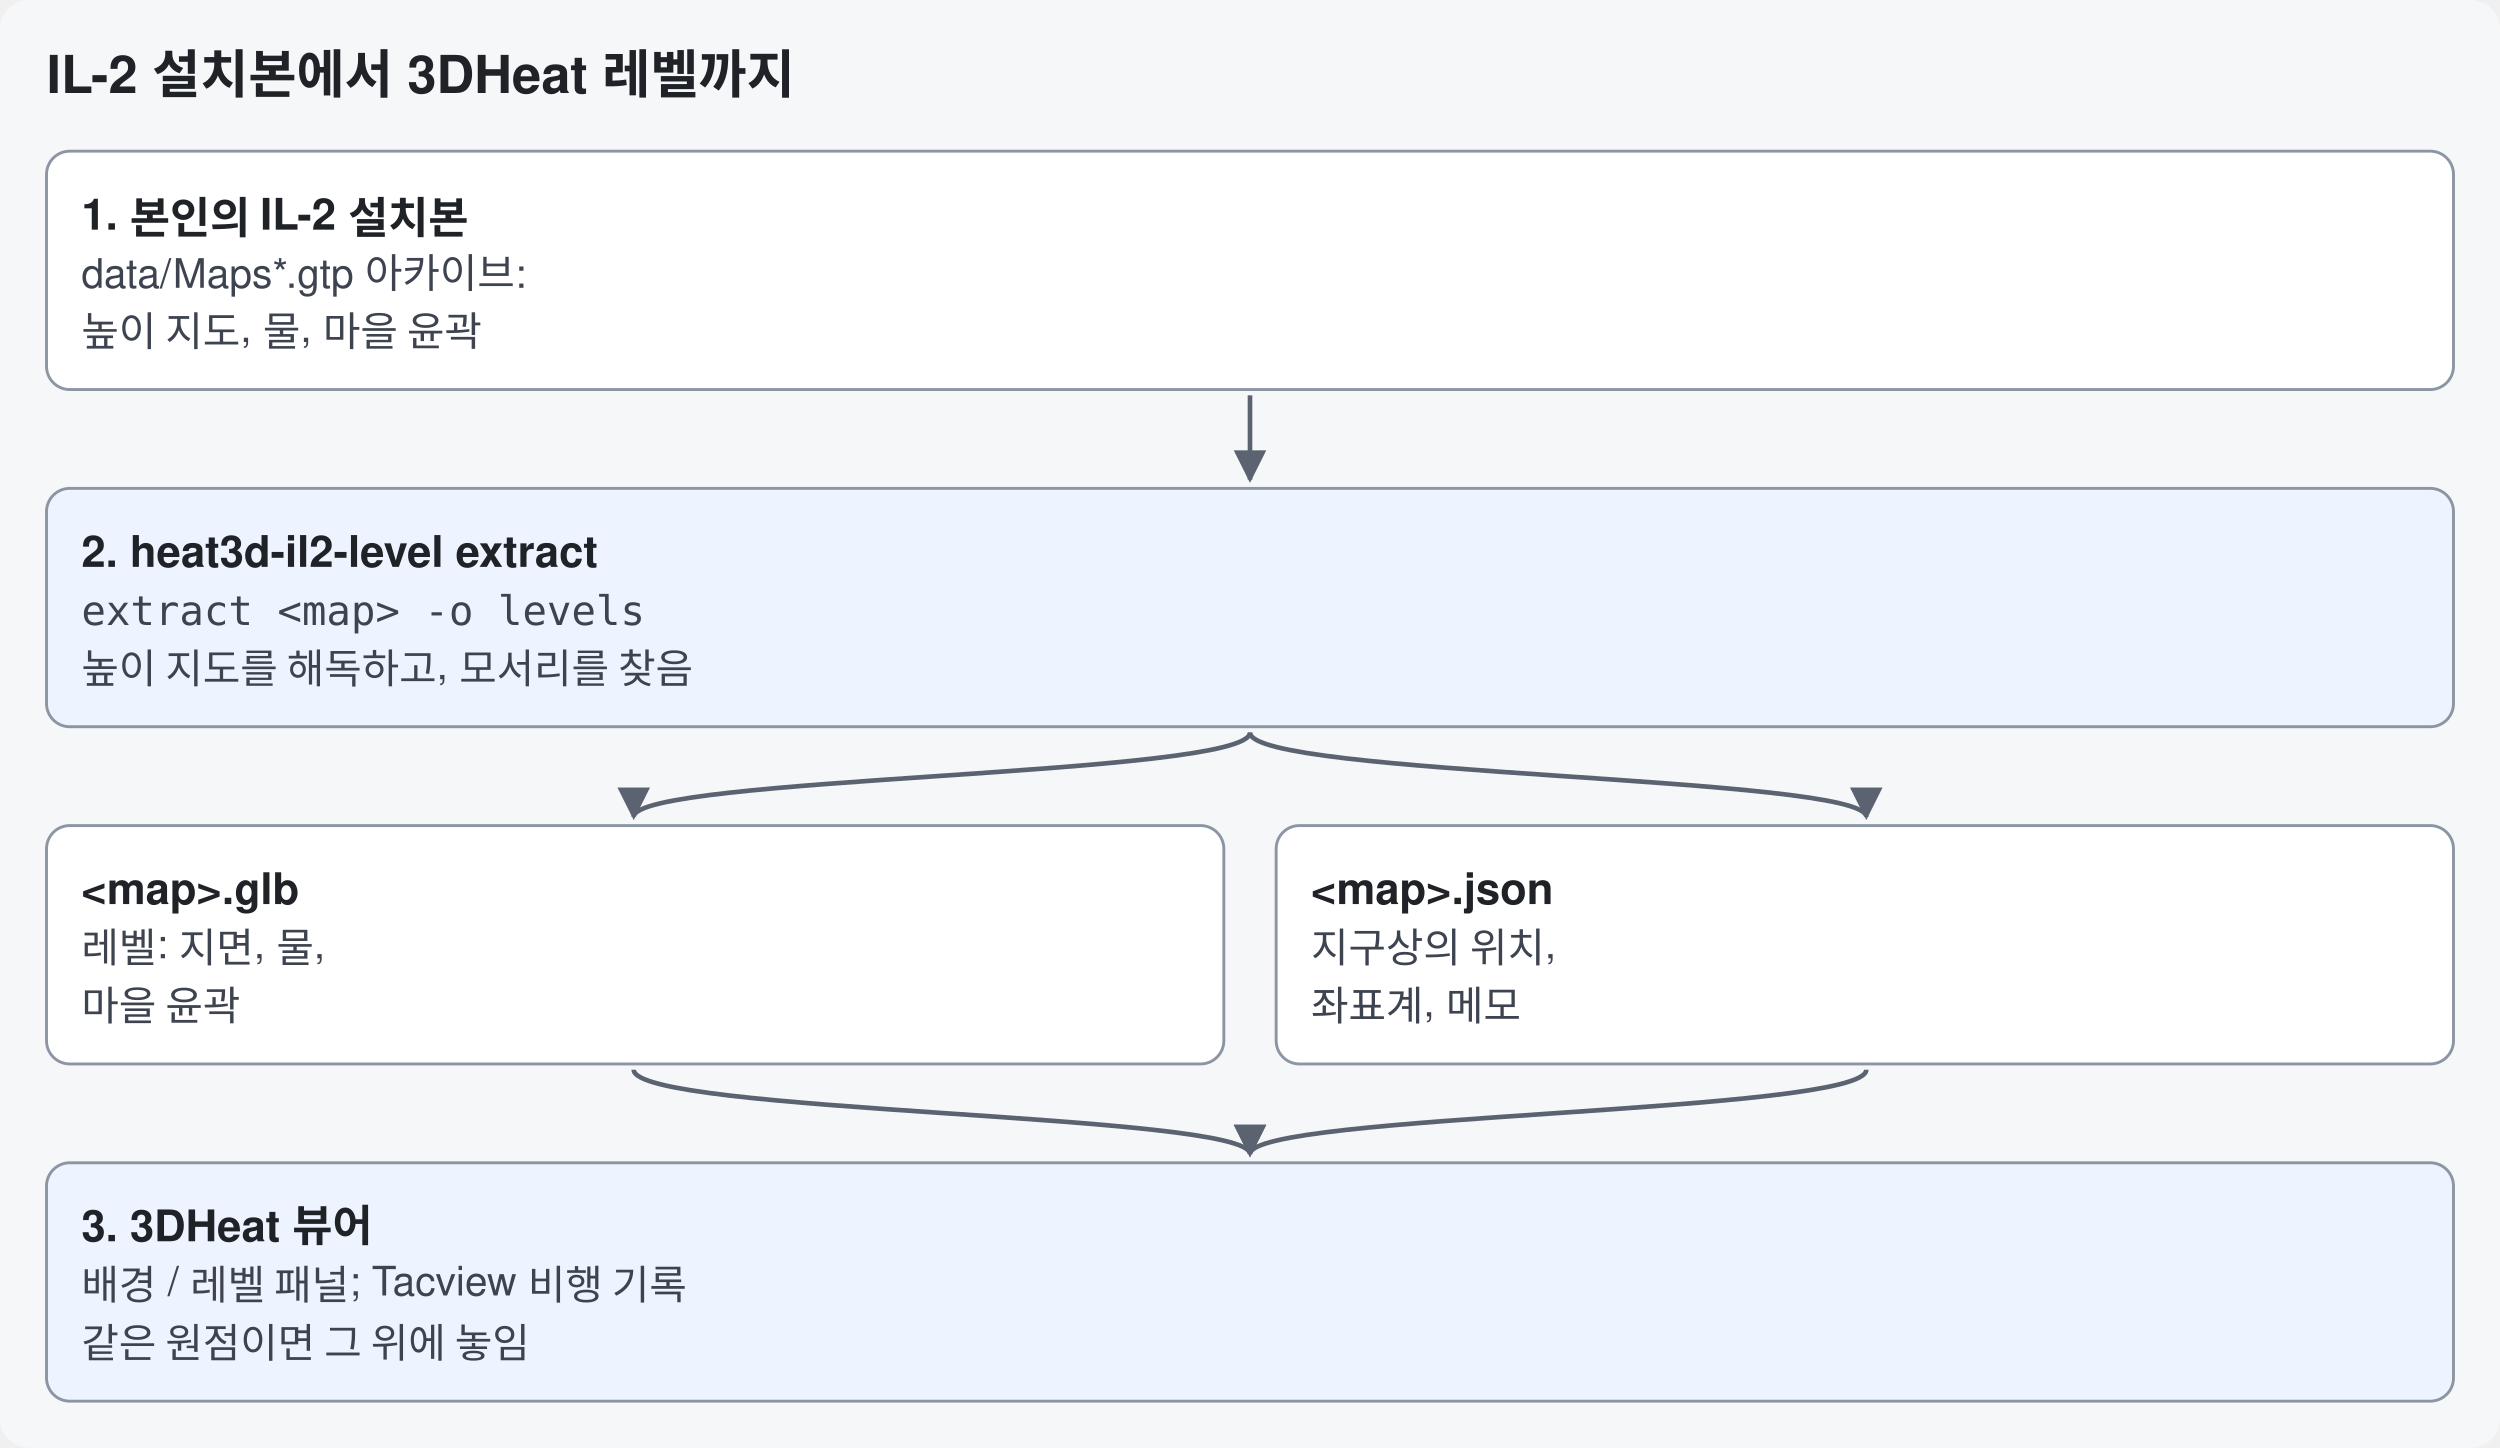
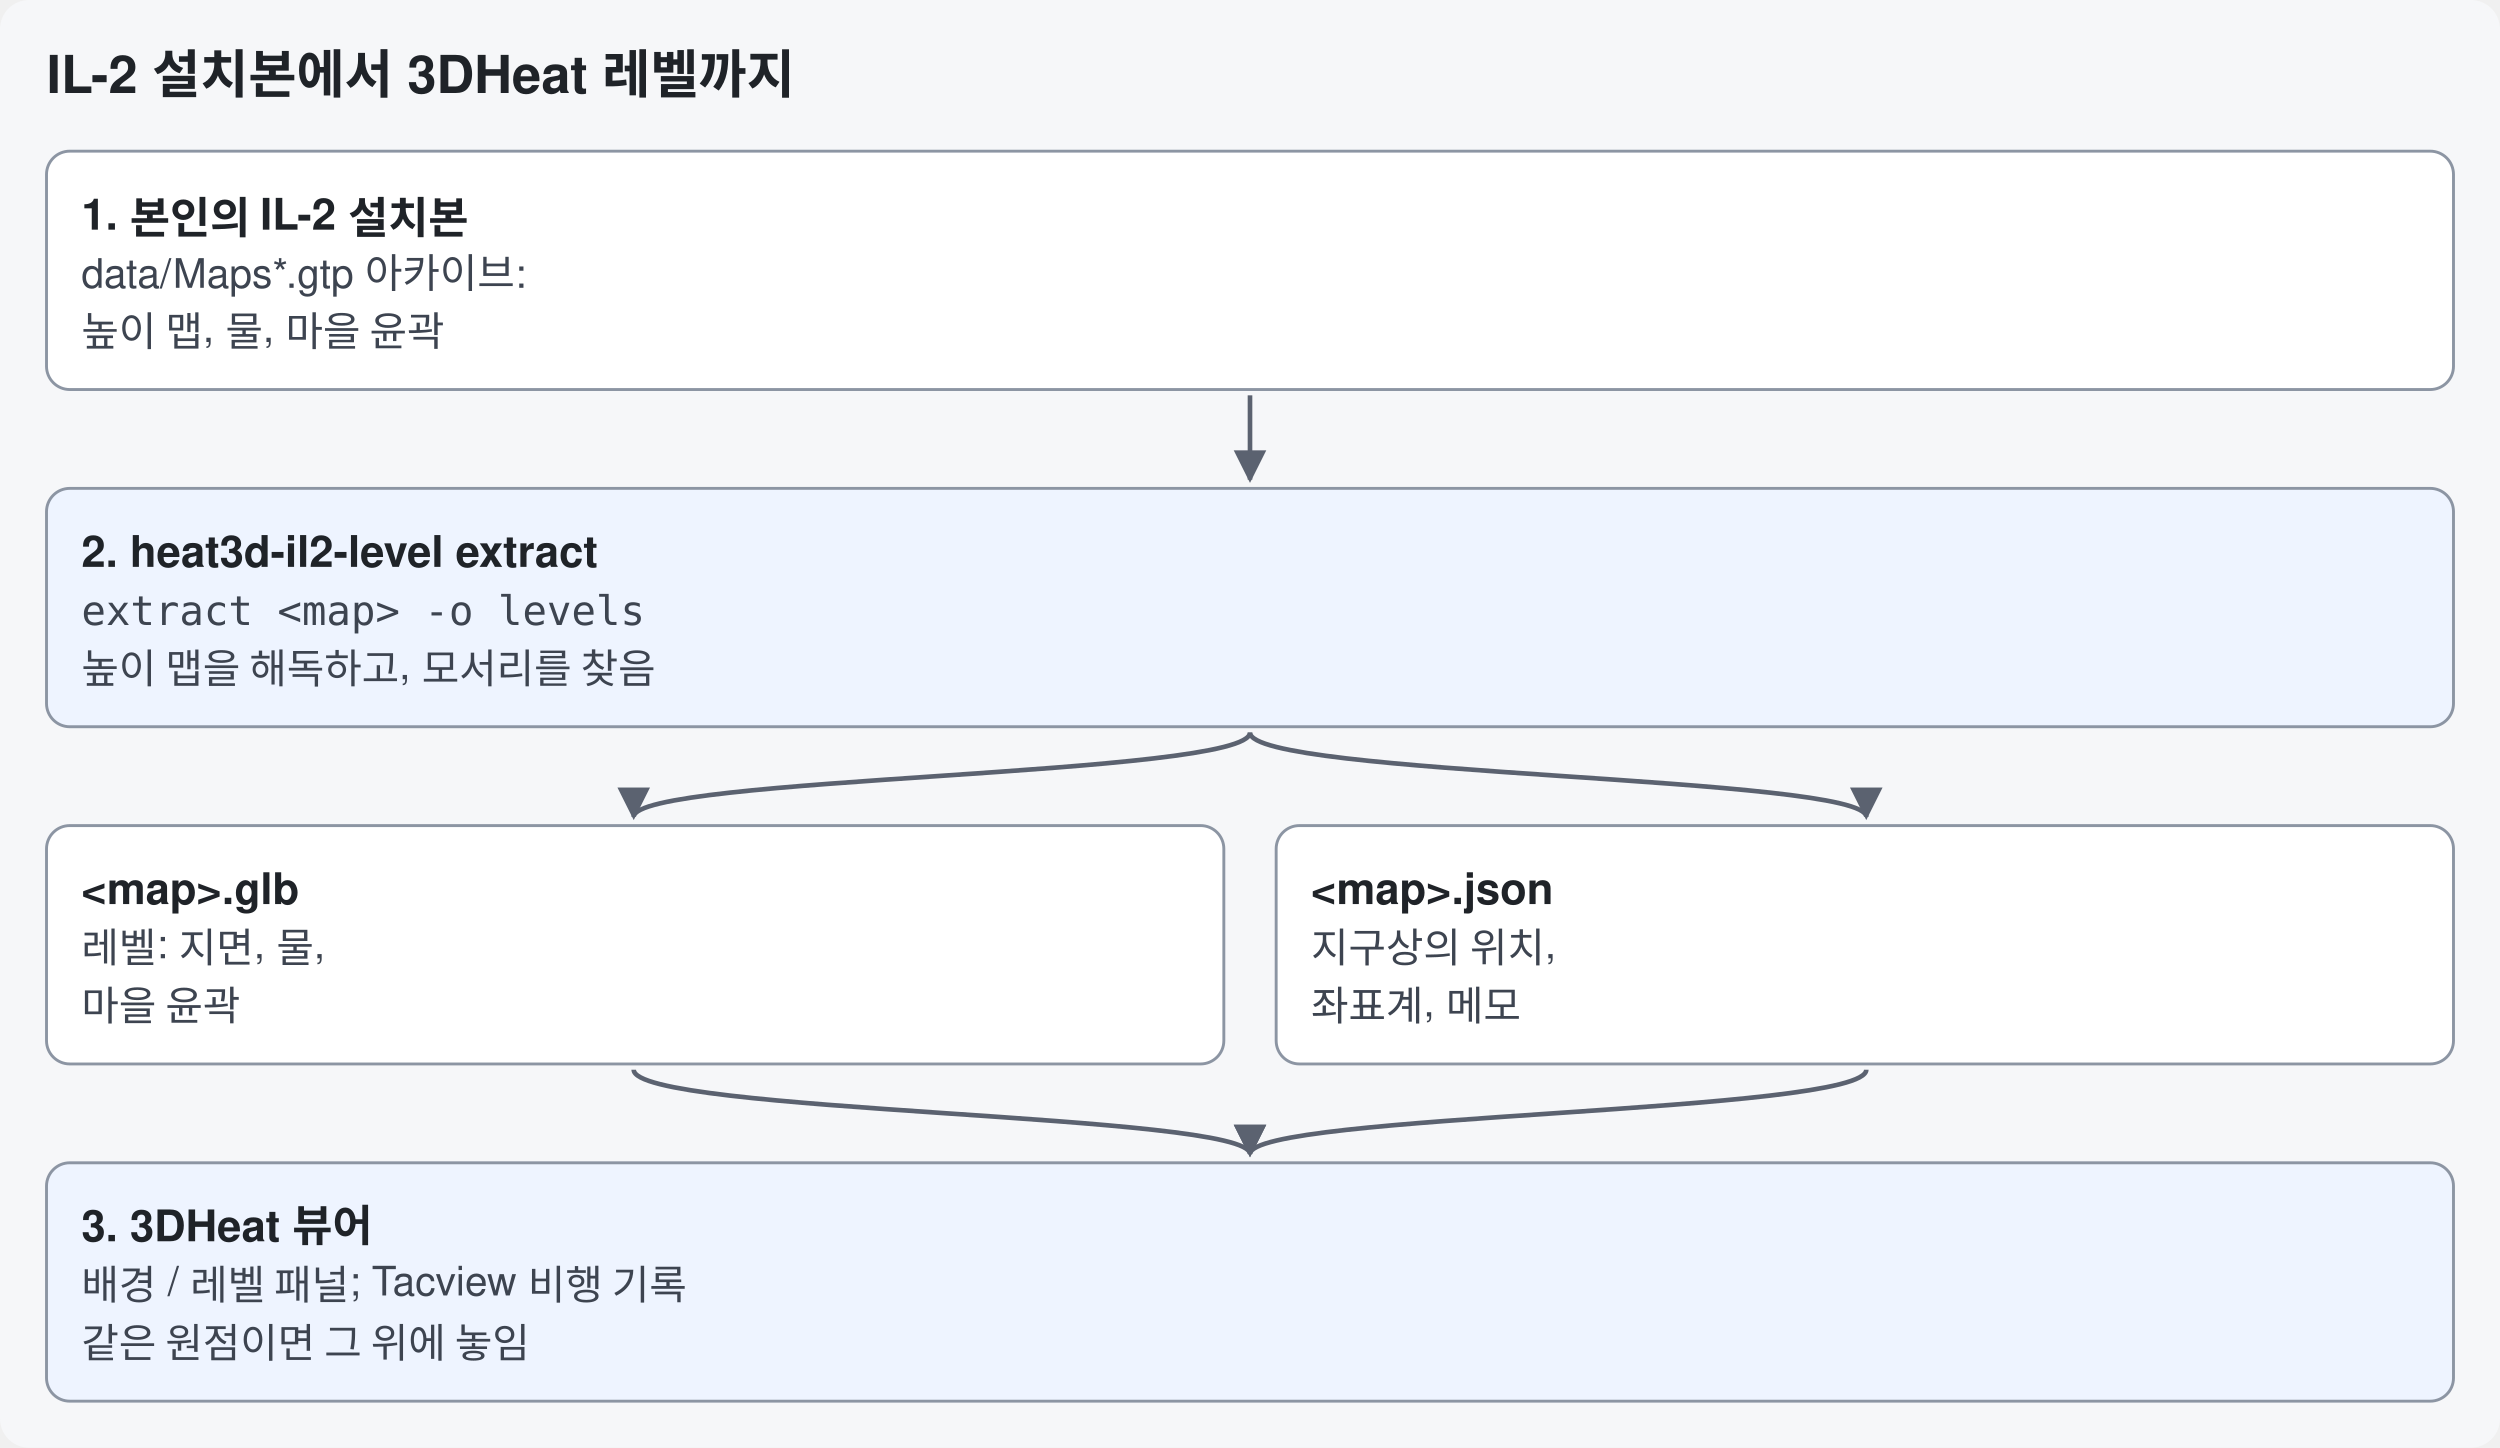
<svg xmlns="http://www.w3.org/2000/svg" width="860" height="498" viewBox="0 0 860 498" font-family="Segoe UI,Helvetica,Arial,sans-serif">
  <defs>
    <marker id="a" viewBox="0 0 10 10" refX="9" refY="5" markerWidth="7" markerHeight="7" orient="auto">
      <path d="M0,0L10,5L0,10z" fill="#5b6270" />
    </marker>
  </defs>
  <rect width="860" height="498" rx="10" fill="#f6f7f9" />
  <text x="16" y="32" font-size="18" fill="#1f2328" font-weight="600">IL-2 설치본에서 3DHeat 레벨까지</text>
  <rect x="16" y="52" width="828" height="82" rx="8" fill="#ffffff" stroke="#8c95a3" />
  <text x="28" y="79" font-size="15" fill="#1f2328" font-weight="600">1. 본인의 IL-2 설치본</text>
  <text x="28" y="99" font-size="14" fill="#3d4450">data/Maps*.gtp 아카이브:</text>
-   <text x="28" y="119" font-size="14" fill="#3d4450">높이 지도, 물, 마을 윤곽</text>
+   <text x="28" y="119" font-size="14" fill="#3d4450">높이 맵, 물, 마을 윤곽</text>
  <rect x="16" y="168" width="828" height="82" rx="8" fill="#eef4ff" stroke="#8c95a3" />
  <text x="28" y="195" font-size="15" fill="#1f2328" font-weight="600">2. heat3d-il2-level extract</text>
  <text x="28" y="215" font-size="14" fill="#3d4450" font-family="Consolas,Menlo,monospace">extract &lt;map&gt; -o levels</text>
-   <text x="28" y="235" font-size="14" fill="#3d4450">높이 지도를 해독하고, 모서리를 찾음</text>
+   <text x="28" y="235" font-size="14" fill="#3d4450">높이 맵을 해독하고, 모서리를 찾음</text>
  <path d="M430,136 C430,151.0 430,151.0 430,165" fill="none" stroke="#5b6270" stroke-width="1.6" marker-end="url(#a)" />
  <rect x="16" y="284" width="405" height="82" rx="8" fill="#ffffff" stroke="#8c95a3" />
  <text x="28" y="311" font-size="15" fill="#1f2328" font-weight="600">&lt;map&gt;.glb</text>
  <text x="28" y="331" font-size="14" fill="#3d4450">레벨: 지면, 물,</text>
  <text x="28" y="351" font-size="14" fill="#3d4450">마을 윤곽</text>
  <rect x="439" y="284" width="405" height="82" rx="8" fill="#ffffff" stroke="#8c95a3" />
  <text x="451" y="311" font-size="15" fill="#1f2328" font-weight="600">&lt;map&gt;.json</text>
  <text x="451" y="331" font-size="14" fill="#3d4450">지구상의 위치,</text>
  <text x="451" y="351" font-size="14" fill="#3d4450">좌표계, 메모</text>
  <path d="M430,252 C430,267.0 218,267.0 218,281" fill="none" stroke="#5b6270" stroke-width="1.6" marker-end="url(#a)" />
  <path d="M430,252 C430,267.0 642,267.0 642,281" fill="none" stroke="#5b6270" stroke-width="1.6" marker-end="url(#a)" />
  <rect x="16" y="400" width="828" height="82" rx="8" fill="#eef4ff" stroke="#8c95a3" />
  <text x="28" y="427" font-size="15" fill="#1f2328" font-weight="600">3. 3DHeat 뷰어</text>
  <text x="28" y="447" font-size="14" fill="#3d4450">배경 / 레벨 패널; Tacview 비행 기록</text>
  <text x="28" y="467" font-size="14" fill="#3d4450">같은 원점이면 그 위에 놓임</text>
  <path d="M218,368 C218,383.0 430,383.0 430,397" fill="none" stroke="#5b6270" stroke-width="1.6" marker-end="url(#a)" />
  <path d="M642,368 C642,383.0 430,383.0 430,397" fill="none" stroke="#5b6270" stroke-width="1.6" marker-end="url(#a)" />
</svg>
